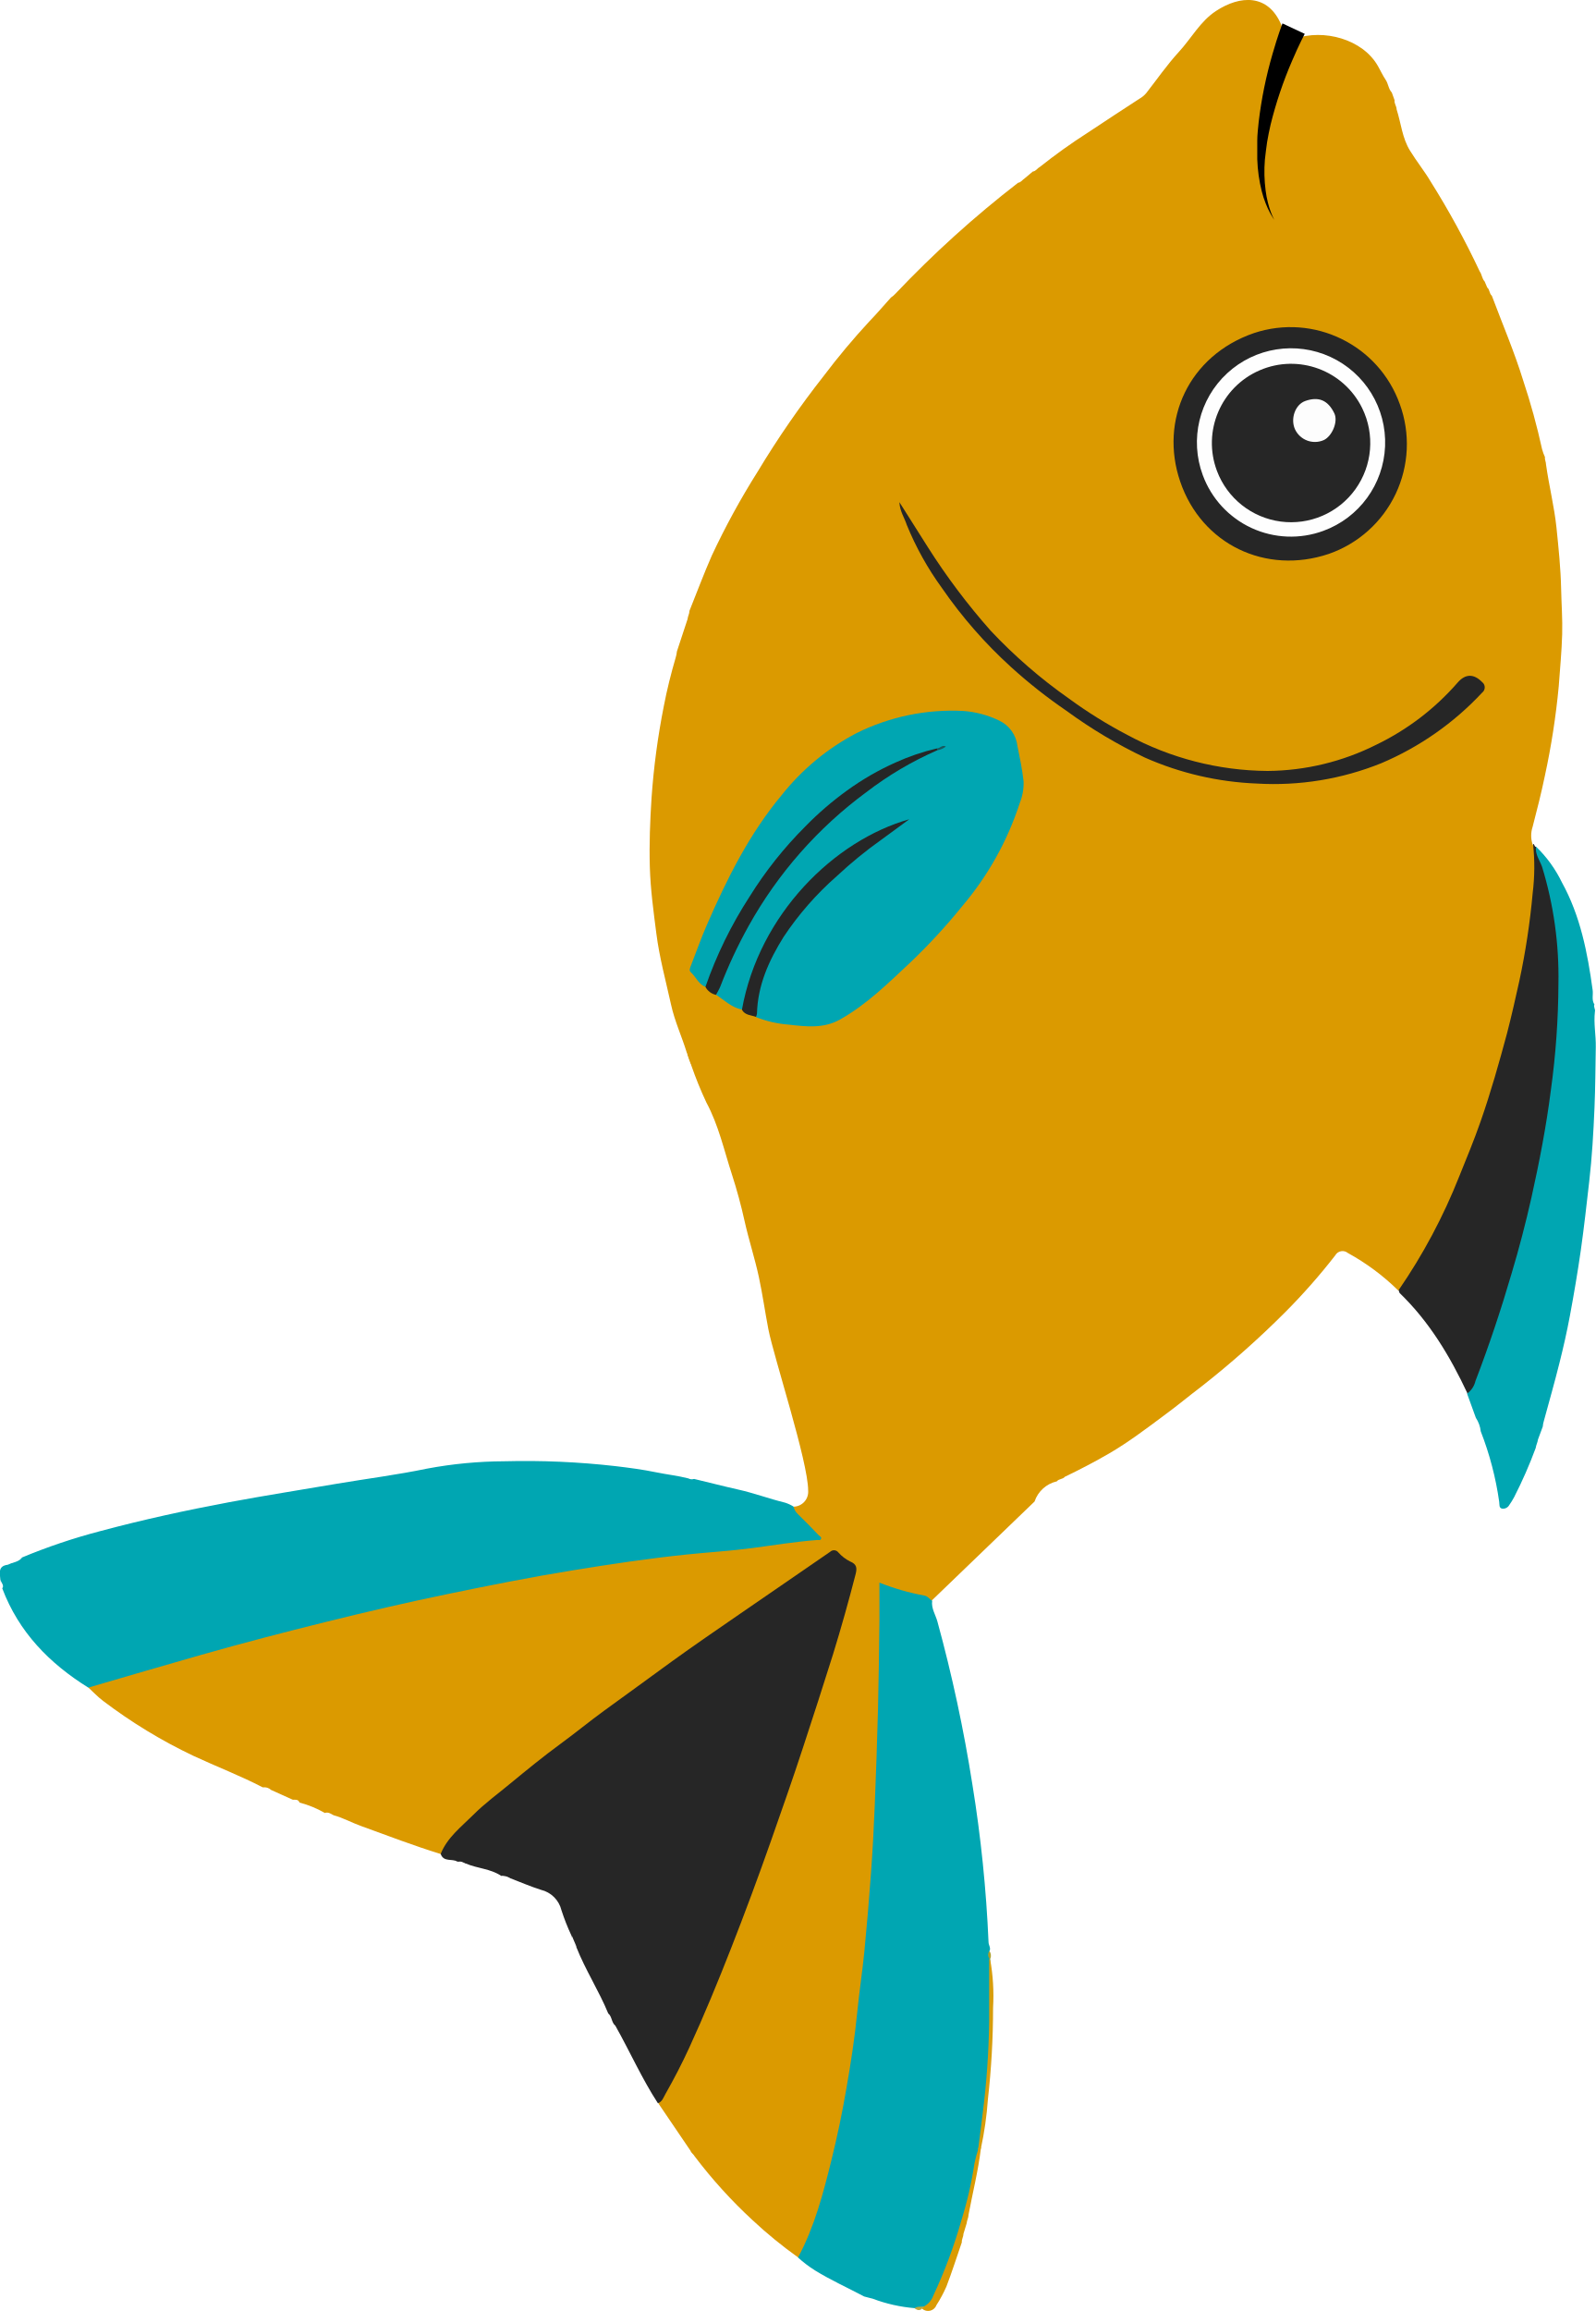
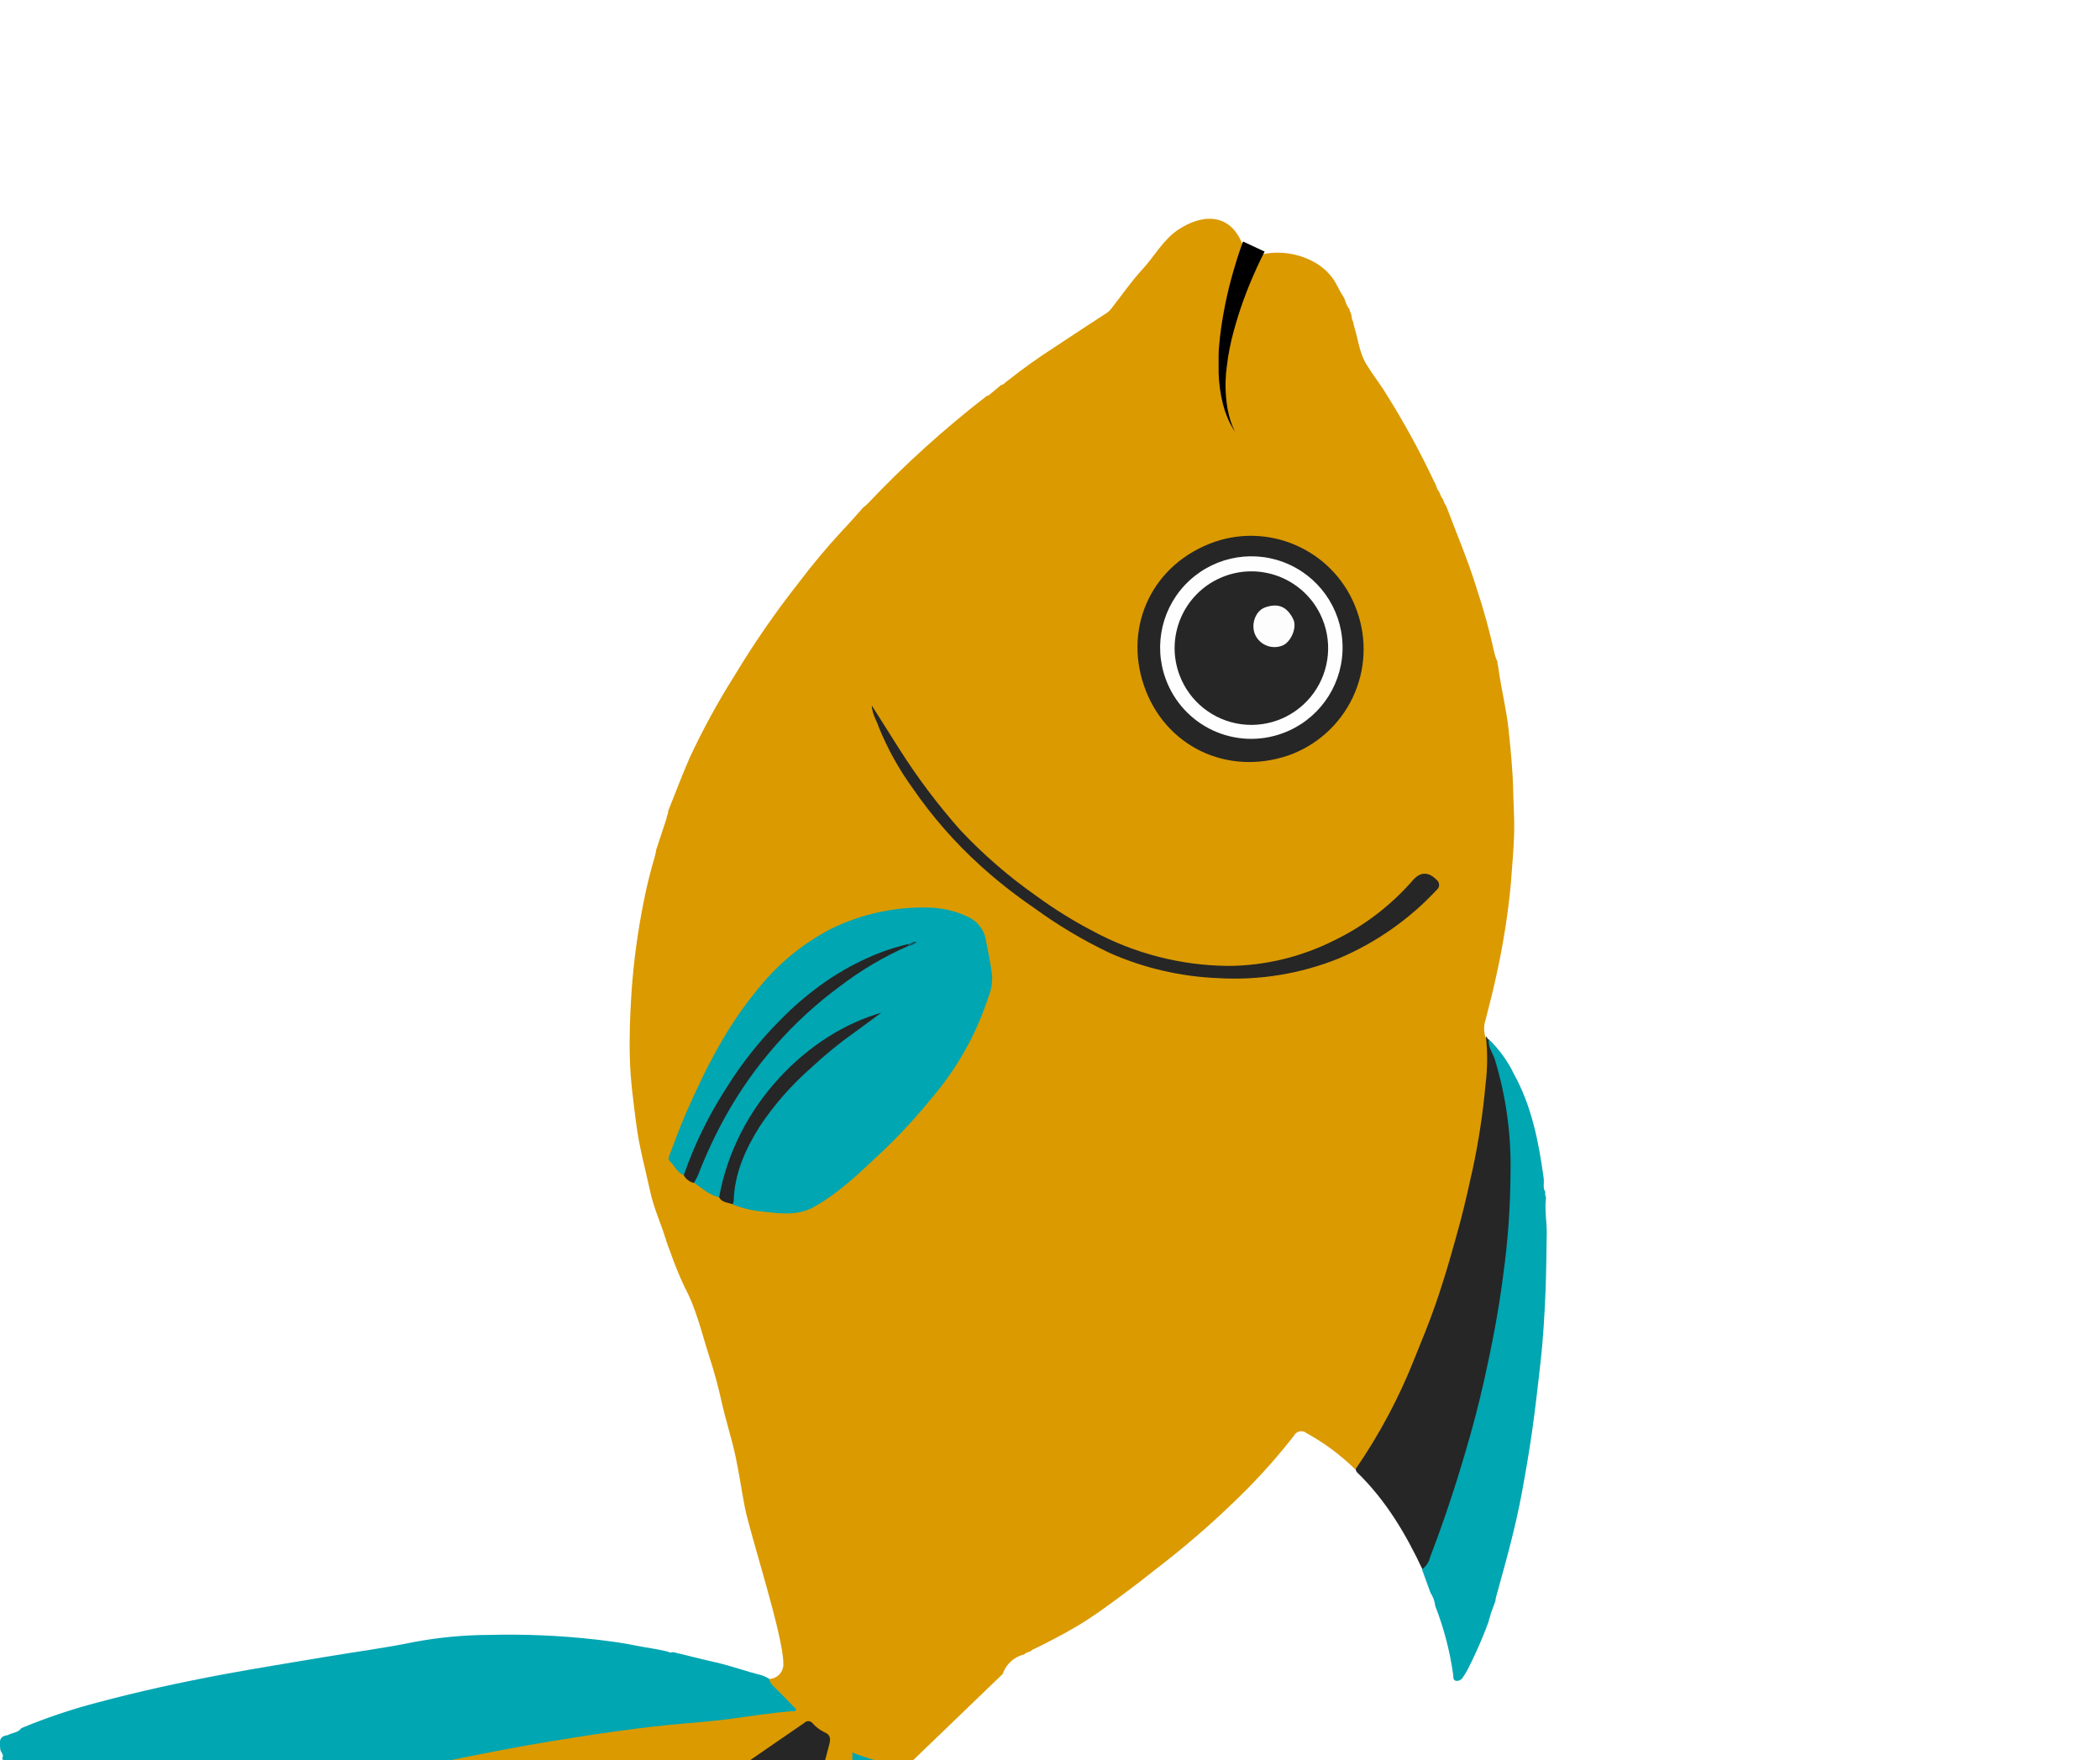
- <svg xmlns="http://www.w3.org/2000/svg" id="Layer_1" data-name="Layer 1" viewBox="0 0 259.76 376.05">
+ <svg xmlns="http://www.w3.org/2000/svg" id="Layer_1" data-name="Layer 1" width="370" height="310" viewBox="0 0 352.65 221.99">
  <defs>
    <style>.cls-1{fill:#db9a00;}.cls-2{fill:#262626;}.cls-3{fill:#00a6b2;}.cls-4{fill:#da9b03;}.cls-5{fill:#2a2825;}.cls-6{fill:#d79d0b;}.cls-7{fill:#bda93c;}.cls-8{fill:#fefefe;}.cls-9{fill:#ae9f2b;}.cls-10{fill:#17595e;}.cls-11{fill:#fdfdfd;}</style>
  </defs>
  <path class="cls-1" d="M168.39,244.33a5,5,0,0,1,3.62-3.28h0c.33-.43,1-.33,1.3-.74,2.45-1.18,4.88-2.44,7.22-3.8,3.11-1.81,6-4,8.9-6.16,2.09-1.52,4.07-3.18,6.13-4.74a149.85,149.85,0,0,0,13.66-12.12,100.38,100.38,0,0,0,8.11-9.21,1.36,1.36,0,0,1,2.06-.39,37.35,37.35,0,0,1,8.19,6.09c.46,0,.67-.31.87-.63.71-1.13,1.53-2.18,2.19-3.35a131.88,131.88,0,0,0,7.51-15.35,184.4,184.4,0,0,0,6.37-18.27,151.82,151.82,0,0,0,4-17.65,81,81,0,0,0,1.5-15.17,3.24,3.24,0,0,0-.56-2.14,4.52,4.52,0,0,1,0-2.88c.72-2.76,1.42-5.53,2-8.33a123.07,123.07,0,0,0,2.25-14.52c.2-2.83.48-5.66.56-8.49.07-2.45-.12-4.91-.17-7.36-.07-3.35-.42-6.69-.76-10s-1.22-6.83-1.7-10.26c0-.41-.23-.78-.17-1.19A8.52,8.52,0,0,1,251,73.1a110,110,0,0,0-3.08-11.2c-1.44-4.67-3.38-9.19-5.1-13.78-.42-.34-.33-1-.74-1.32l-.43-1c-.44-.45-.43-1.12-.79-1.61a136.83,136.83,0,0,0-8-14.65c-1-1.69-2.28-3.27-3.34-5-1.29-2.05-1.47-4.49-2.2-6.75,0-.52-.41-.94-.33-1.48l-.45-1.25c-.55-.58-.56-1.42-1-2.07s-.83-1.48-1.24-2.21c-2.5-4.44-8.87-6.11-13.53-4.48a19.83,19.83,0,0,0-2.26,3.93,53.5,53.5,0,0,0-3.22,13.12,29.55,29.55,0,0,1,1.6-9.18c.9-2.6,1.56-5.28,3-7.66a.68.68,0,0,0,0-.55,4.7,4.7,0,0,1-1.35-1.94C206.41-1,201.88-.81,197.92,1.79c-2.55,1.67-4,4.43-6,6.61s-3.58,4.49-5.35,6.75a4,4,0,0,1-1.13.93c-2.78,1.82-5.57,3.62-8.33,5.47a94.83,94.83,0,0,0-7.88,5.63c-.4.21-.62.68-1.12.73L166.81,29c-.38.23-.61.68-1.1.74a174.52,174.52,0,0,0-20,18.09,3.48,3.48,0,0,1-.69.58c-1.18,1.31-2.32,2.65-3.54,3.91a115,115,0,0,0-7.39,8.83,152.05,152.05,0,0,0-10.77,15.6,123.84,123.84,0,0,0-7.46,13.65c-1.32,3-2.43,6-3.64,9,0,.48-.27.88-.31,1.35L110.18,106a5,5,0,0,1-.2,1c-.76,2.6-1.42,5.22-1.93,7.89a119.21,119.21,0,0,0-2,14.94c-.24,3.74-.39,7.49-.28,11.22s.6,7.24,1.06,10.84c.5,3.93,1.55,7.75,2.4,11.61.59,2.68,1.75,5.17,2.55,7.77a7.63,7.63,0,0,0,.75,2.12,62.06,62.06,0,0,0,2.44,6c2,3.71,2.88,7.78,4.16,11.71q1.21,3.74,2.06,7.58c.68,3.06,1.67,6.06,2.33,9.13.6,2.8,1,5.65,1.54,8.46.89,4.59,6.48,21.58,6.48,26.26a2.43,2.43,0,0,1-2.35,2.64c-.37.75.16,1.17.62,1.56,1.17,1,2,2.3,3.31,3.47-4.27.38-8.23,1.16-12.24,1.54-2.93.27-5.87.48-8.79.8-7.42.81-14.81,1.9-22.17,3.16-6.3,1.08-12.56,2.35-18.81,3.66-4.57,1-12,2.72-16.54,3.88C49,264.63,43.4,266,37.87,267.46c-7,1.91-14,4-21,5.95-.88.24-1.91.28-2.49,1.19.8.73,1.54,1.53,2.41,2.18a83.74,83.74,0,0,0,14.68,8.93c3.75,1.75,7.63,3.22,11.31,5.14a13.36,13.36,0,0,1,1.32.4l3.54,1.6a2,2,0,0,1,1.12.47A16.64,16.64,0,0,1,52.86,295c.47.12.92.28,1.4.37,1.59.42,3,1.23,4.58,1.79,4.28,1.55,8.54,3.19,12.9,4.53a1.77,1.77,0,0,0,.77-.81A19.2,19.2,0,0,1,75.73,297c3-2.85,6.1-5.52,9.33-8.07,5-4,10.14-7.88,15.35-11.65q5.72-4.14,11.46-8.24c3.27-2.35,6.64-4.55,9.94-6.85s6.87-4.81,10.35-7.14,3.31-2.57,6.09-.61a1.47,1.47,0,0,1,.68,1.69c-.38,2-1,4-1.52,5.93-1.06,3.84-2.31,7.63-3.43,11.46-1.32,4.51-3.1,8.87-4.35,13.4-1,3.49-2.48,6.81-3.56,10.27q-2.08,6.66-4.74,13.11c-1.59,3.86-3,7.8-4.59,11.66-1.78,4.3-3.73,8.51-5.57,12.78-1.14,2.63-2.77,5-4,7.54l5.22,7.69c.13.38.51.58.69.93a79.07,79.07,0,0,0,9.4,10.36,72.34,72.34,0,0,0,7.44,6.08,11.49,11.49,0,0,0,2.67-4.94,140.62,140.62,0,0,0,3.79-13.68q1.6-7.17,2.67-14.43c1.34-9.07,2.24-18.2,2.92-27.35.78-10.48,1.18-21,1.4-31.47.11-5.37.2-10.74.09-16.11,0-1.32.06-1.36,1.25-.9,2.28.89,4.49,1.31,6.79,2.13Z" />
  <path class="cls-2" d="M71.73,301.67c1.08-2.69,3.36-4.41,5.3-6.35s4-3.41,6-5.08c2.7-2.22,5.4-4.43,8.23-6.5,2.37-1.73,4.65-3.61,7-5.32,3.68-2.64,7.32-5.34,11-8s7.52-5.29,11.31-7.9c4.84-3.34,9.7-6.65,14.54-10a.9.9,0,0,1,1.35.1,6.35,6.35,0,0,0,1.9,1.46c1.11.45,1.16,1.08.9,2.09-1.13,4.39-2.35,8.74-3.69,13.08-1.56,5-3.22,10.07-4.86,15.09s-3.43,10.11-5.2,15.15q-3.1,8.82-6.51,17.52c-2.14,5.46-4.37,10.88-6.82,16.21-1.18,2.57-2.48,5.07-3.87,7.52-.32.56-.52,1.25-1.22,1.51-2.61-4-4.57-8.44-6.93-12.62-.65-.53-.53-1.49-1.16-2-1.52-3.7-3.72-7.07-5.19-10.8a4.36,4.36,0,0,1-.78-1.83,35.52,35.52,0,0,1-1.64-4.15,4.51,4.51,0,0,0-3.36-3.34c-1.72-.55-3.39-1.27-5.08-1.92-.46-.1-.91-.28-1.38-.35-1.74-1.17-3.86-1.19-5.74-2-.49,0-.91-.33-1.41-.32C73.64,302.4,72.19,303.05,71.73,301.67Z" />
  <path class="cls-3" d="M129.16,245.15a2.28,2.28,0,0,0,.67,1.19c1.18,1.14,2.32,2.32,3.46,3.51.14.15.45.23.35.54s-.38.19-.6.2c-3.53.27-7,.83-10.51,1.3s-7.1.69-10.64,1.05c-6.26.64-12.47,1.58-18.68,2.59-6.8,1.1-13.54,2.45-20.28,3.84s-13.35,2.93-20,4.58-13.46,3.42-20.14,5.32c-6.15,1.75-12.28,3.55-18.42,5.34-6.32-3.94-11.3-9-14-16.14.16-.52-.39-.89-.31-1.4-.07-1-.46-2.25,1.2-2.45.71-.52,1.66-.56,2.31-1.18a97.08,97.08,0,0,1,12.73-4.29c6.94-1.86,14-3.4,21.06-4.72,5.82-1.09,11.67-2,17.51-3,4.87-.82,9.77-1.44,14.62-2.45a70,70,0,0,1,12.63-1.2,129.45,129.45,0,0,1,18.05.79c2.2.26,4.41.55,6.6,1,1.74.36,3.53.55,5.28,1,.32,0,.62.18.95.09,2.37.56,4.73,1.18,7.1,1.71,2.62.58,5.11,1.52,7.7,2.15A6.15,6.15,0,0,1,129.16,245.15Z" />
  <path class="cls-3" d="M129.89,367.35c2.69-5,4.1-10.42,5.45-15.89q1.42-5.75,2.42-11.58c.72-4.15,1.37-8.31,1.78-12.51.31-3.21.81-6.41,1.13-9.62q.64-6.54,1.11-13.09c.26-3.61.46-7.23.6-10.84q.32-7.9.53-15.8c.12-4.79.17-9.58.23-14.37,0-2,0-4,0-6.12a38.72,38.72,0,0,0,7.34,2.11c.58.11.81.59,1.25.84-.18,1.24.55,2.27.85,3.38a243,243,0,0,1,5.7,26.56,218.24,218.24,0,0,1,2.62,25.6c0,.51.45,1,.13,1.5a10.5,10.5,0,0,0,.12,1.33,98.66,98.66,0,0,1,.06,14c-.2,4.63-.71,9.24-1.29,13.83-.14,1.08-.49,2.12-.52,3.21a134.46,134.46,0,0,1-3.24,13.54c-1.12,3.65-2.62,7.11-4.06,10.62a2.22,2.22,0,0,1-1.5,1.41,8.59,8.59,0,0,1-1.7.13,25.15,25.15,0,0,1-6.85-1.54c-.47-.09-.92-.26-1.39-.36-2.66-1.41-5.42-2.65-8-4.24A20.05,20.05,0,0,1,129.89,367.35Z" />
  <path class="cls-3" d="M240.22,230.71l-1.43-3.94a79.33,79.33,0,0,0,4.46-11.68c1.63-5,3.2-10.11,4.44-15.28s2.44-10.54,3.34-15.87A145.11,145.11,0,0,0,253.18,163a84.85,84.85,0,0,0-1-15.75,62.86,62.86,0,0,0-2.17-8c-.15-.5-.41-1,0-1.49a20.54,20.54,0,0,1,4.22,5.83c3,5.44,4.17,11.44,5,17.52.11.78-.2,1.61.29,2.34-.19.4.19.76.08,1.15-.23,1.94.18,3.86.14,5.8-.06,3.29-.07,6.58-.21,9.88-.17,4-.4,8-.86,12-.43,3.73-.84,7.47-1.37,11.19-.51,3.55-1.11,7.09-1.77,10.62-.48,2.58-1.06,5.14-1.7,7.68-.78,3.14-1.67,6.25-2.52,9.37a4.51,4.51,0,0,0-.2,1l-.78,2.1c-.06.48-.31.91-.37,1.38a73.26,73.26,0,0,1-3.51,8,11.87,11.87,0,0,1-.79,1.28,1.16,1.16,0,0,1-1.16.59c-.55-.11-.41-.65-.48-1.11a51.27,51.27,0,0,0-3-11.46A5,5,0,0,0,240.22,230.71Z" />
  <path class="cls-2" d="M250,137.8c-.15,1.22.62,2.19,1,3.26a61.07,61.07,0,0,1,2.66,19,130,130,0,0,1-1.23,17.33c-.75,5.89-1.88,11.72-3.17,17.51-.93,4.13-2,8.24-3.22,12.31-1.73,5.92-3.68,11.77-5.89,17.52a3.49,3.49,0,0,1-1.3,2c-2.82-6-6.17-11.62-11-16.29-.12-.12-.14-.34-.2-.51a92.75,92.75,0,0,0,9.85-18.47c1.21-3,2.44-5.95,3.5-9,1.65-4.72,3-9.51,4.3-14.34.73-2.82,1.37-5.66,2-8.51a119.69,119.69,0,0,0,2.17-14.29,34.77,34.77,0,0,0,.06-8C249.79,137.34,249.73,137.78,250,137.8Z" />
  <path class="cls-4" d="M150.54,375.22a3.19,3.19,0,0,0,1.37-1.67,80.88,80.88,0,0,0,4.55-12.18,62.69,62.69,0,0,0,2.15-9.33,18.31,18.31,0,0,1,.58-2.2c0-.19,0-.39.25-.44s.24.07.21.23c-.43,3.62-1.33,7.15-2,10.73,0,.49-.27.93-.31,1.42l-.53,1.74c0,.47-.3.88-.26,1.36-.83,2.4-1.6,4.83-2.51,7.2a22,22,0,0,1-1.61,3,1.46,1.46,0,0,1-2.35.59C150.12,375.41,150.42,375.41,150.54,375.22Z" />
  <path class="cls-5" d="M210.78,6.38c.13.48-.18.8-.4,1.16-2.25,3.73-3.28,7.86-4.08,12.08-.3,1.61-.55,3.22-.76,4.87-1.75-1.65,1.19-13.73,4.44-18.45Z" />
  <path class="cls-6" d="M159.65,349.65c-.27-.2-.32.11-.46.2.25-1.93.51-3.87.74-5.8A131.74,131.74,0,0,0,161,329c0-3.4,0-6.81,0-10.21l.16,0a33.68,33.68,0,0,1,.48,7.91,132.94,132.94,0,0,1-.84,14.88A56.89,56.89,0,0,1,159.65,349.65Z" />
  <path class="cls-7" d="M150.54,375.22l-.48.46c-.42.4-.8.2-1.19-.06C149.36,375.18,150,375.48,150.54,375.22Z" />
  <path class="cls-8" d="M3.6,253.43c-.57.79-1.55.77-2.31,1.18C1.89,253.89,2.84,253.83,3.6,253.43Z" />
  <path class="cls-8" d="M111.75,171.27l.75,2.12A2.59,2.59,0,0,1,111.75,171.27Z" />
  <path class="cls-8" d="M93.08,315l.78,1.83A1.91,1.91,0,0,1,93.08,315Z" />
  <path class="cls-8" d="M74.48,303c.55-.24,1,.1,1.41.32A1.3,1.3,0,0,1,74.48,303Z" />
  <path class="cls-8" d="M47.63,292.86c.46,0,.92-.11,1.12.47A1.73,1.73,0,0,1,47.63,292.86Z" />
  <path class="cls-8" d="M42.78,290.86a1.46,1.46,0,0,1,1.32.4A1.33,1.33,0,0,1,42.78,290.86Z" />
  <path class="cls-8" d="M81.62,305.26a2.14,2.14,0,0,1,1.38.35A1.37,1.37,0,0,1,81.62,305.26Z" />
  <path class="cls-8" d="M52.87,295c.55-.18,1,.14,1.4.37A1.29,1.29,0,0,1,52.87,295Z" />
  <path class="cls-8" d="M.09,257.06c.07.47.61.84.31,1.4C.28,258-.14,257.6.09,257.06Z" />
  <path class="cls-8" d="M113,240.59a.75.75,0,0,1-.95-.09C112.45,240,112.71,240.57,113,240.59Z" />
  <path class="cls-9" d="M161.2,318.71l-.16,0a1.08,1.08,0,0,1,0-1.25A1.31,1.31,0,0,1,161.2,318.71Z" />
  <path class="cls-3" d="M114.79,160.58c-1.11-.47-1.52-1.62-2.34-2.37-.35-.32-.12-.7,0-1.06.86-2.2,1.64-4.43,2.58-6.59,3.27-7.52,6.91-14.84,12.2-21.18a38.2,38.2,0,0,1,12.19-10.09,35,35,0,0,1,17.42-3.6,16.19,16.19,0,0,1,5.77,1.55,5.25,5.25,0,0,1,3,4.19c.39,1.9.79,3.81,1,5.75a8.68,8.68,0,0,1-.65,3.55,49.46,49.46,0,0,1-9.34,16.72,96.31,96.31,0,0,1-8.37,9.09c-3.62,3.38-7.14,6.9-11.53,9.36-2.7,1.51-5.52,1.15-8.35.83a18.38,18.38,0,0,1-5.31-1.22,7.81,7.81,0,0,1,.24-4.09,32.3,32.3,0,0,1,6.9-13.1,85.91,85.91,0,0,1,9.16-9c2.2-1.88,4.61-3.51,6.94-5.23a2.64,2.64,0,0,1,.82-.37,42.8,42.8,0,0,0-8.44,4.3,41.23,41.23,0,0,0-14.81,17.33,29.4,29.4,0,0,0-2.38,7.27,2.4,2.4,0,0,1-.72,1.66c-1.69-.33-2.88-1.54-4.25-2.43a28.26,28.26,0,0,1,2.23-6,76.11,76.11,0,0,1,6.83-11.8,65.75,65.75,0,0,1,17.14-16.87,43.47,43.47,0,0,1,8.47-4.88c.4-.16.82-.21,1.21-.38s.49-.2.61-.22a3.14,3.14,0,0,1-.5.16,50,50,0,0,0-12.27,5.55c-7.75,5-13.6,11.75-18.39,19.52a67.92,67.92,0,0,0-6.3,12.58A1.37,1.37,0,0,1,114.79,160.58Z" />
  <path class="cls-2" d="M227.85,65.79a18.92,18.92,0,0,1-11.56,24.34C206,93.59,195.57,88.55,192.1,78.37c-3.42-10,1.4-20.52,12-24.17A18.88,18.88,0,0,1,227.85,65.79Z" />
  <path class="cls-2" d="M146.39,81.71C148,84.25,149.51,86.62,151,89a106.64,106.64,0,0,0,10.25,13.63A82.55,82.55,0,0,0,174,113.68a74.1,74.1,0,0,0,9.48,5.9,48.73,48.73,0,0,0,22.86,5.87A40.09,40.09,0,0,0,224,121.19a41.42,41.42,0,0,0,13.24-10.1c1.26-1.47,2.64-1.49,4-.1a1.08,1.08,0,0,1,0,1.72,48.09,48.09,0,0,1-16.41,11.48,46.74,46.74,0,0,1-20.27,3.31,49.88,49.88,0,0,1-18.2-4.22,79.53,79.53,0,0,1-12.78-7.62,83.65,83.65,0,0,1-9-7.1,74.4,74.4,0,0,1-11.28-12.9,48.81,48.81,0,0,1-5.7-10.23C147.22,84.25,146.46,83.2,146.39,81.71Z" />
  <path class="cls-2" d="M152.52,122.1A55.54,55.54,0,0,0,141,128.91a68.32,68.32,0,0,0-19.16,21.78,77.43,77.43,0,0,0-4.59,9.82c-.19.48-.47.92-.71,1.38a2.57,2.57,0,0,1-1.72-1.3A67.84,67.84,0,0,1,122,145.91a63.69,63.69,0,0,1,9.07-11.42,52.18,52.18,0,0,1,6.83-5.88,43.78,43.78,0,0,1,7.83-4.52,36.32,36.32,0,0,1,6.74-2.3Q152.72,121.92,152.52,122.1Z" />
  <path class="cls-2" d="M120.76,164.31c2.79-15.6,15.08-27.57,27.24-31-1.51,1.08-3,2.23-4.49,3.29a69.48,69.48,0,0,0-7.28,5.94,49.79,49.79,0,0,0-8.69,9.92c-2.38,3.82-4.21,7.85-4.33,12.47a2.12,2.12,0,0,1-.16.54C122.25,165.17,121.26,165.22,120.76,164.31Z" />
  <path class="cls-10" d="M152.52,122.1l0-.32c.48,0,.82-.64,1.44-.3A3.2,3.2,0,0,1,152.52,122.1Z" />
  <path class="cls-8" d="M195.77,77.31a15.32,15.32,0,1,1,19.63,9.07A15.28,15.28,0,0,1,195.77,77.31Z" />
  <path class="cls-2" d="M221.72,66.42a12.89,12.89,0,1,1-23.64,10.21,12.89,12.89,0,0,1,23.64-10.21Z" />
  <path class="cls-11" d="M210.78,69.85c-.76-1.68,0-4,1.67-4.6,2.12-.75,3.67-.19,4.73,2,.66,1.34-.36,3.75-1.73,4.37A3.58,3.58,0,0,1,210.78,69.85Z" />
  <path d="M212.37,5.51s-.22.4-.6,1.18-.9,1.88-1.48,3.25a65.73,65.73,0,0,0-3.47,10.3c-.22,1-.43,1.93-.58,2.89S206,25,205.88,26A23.79,23.79,0,0,0,206,31a15,15,0,0,0,.38,2,13.4,13.4,0,0,0,.47,1.51c.14.42.31.72.4.94l.15.33-.19-.31c-.12-.21-.32-.49-.52-.89a13.64,13.64,0,0,1-.67-1.46,15.44,15.44,0,0,1-.65-2,24.71,24.71,0,0,1-.73-5.21c0-1,0-2,0-3s.13-2,.23-3.06a68.41,68.41,0,0,1,2.26-11.09c.43-1.49.82-2.72,1.12-3.58s.49-1.37.49-1.37Z" />
</svg>
